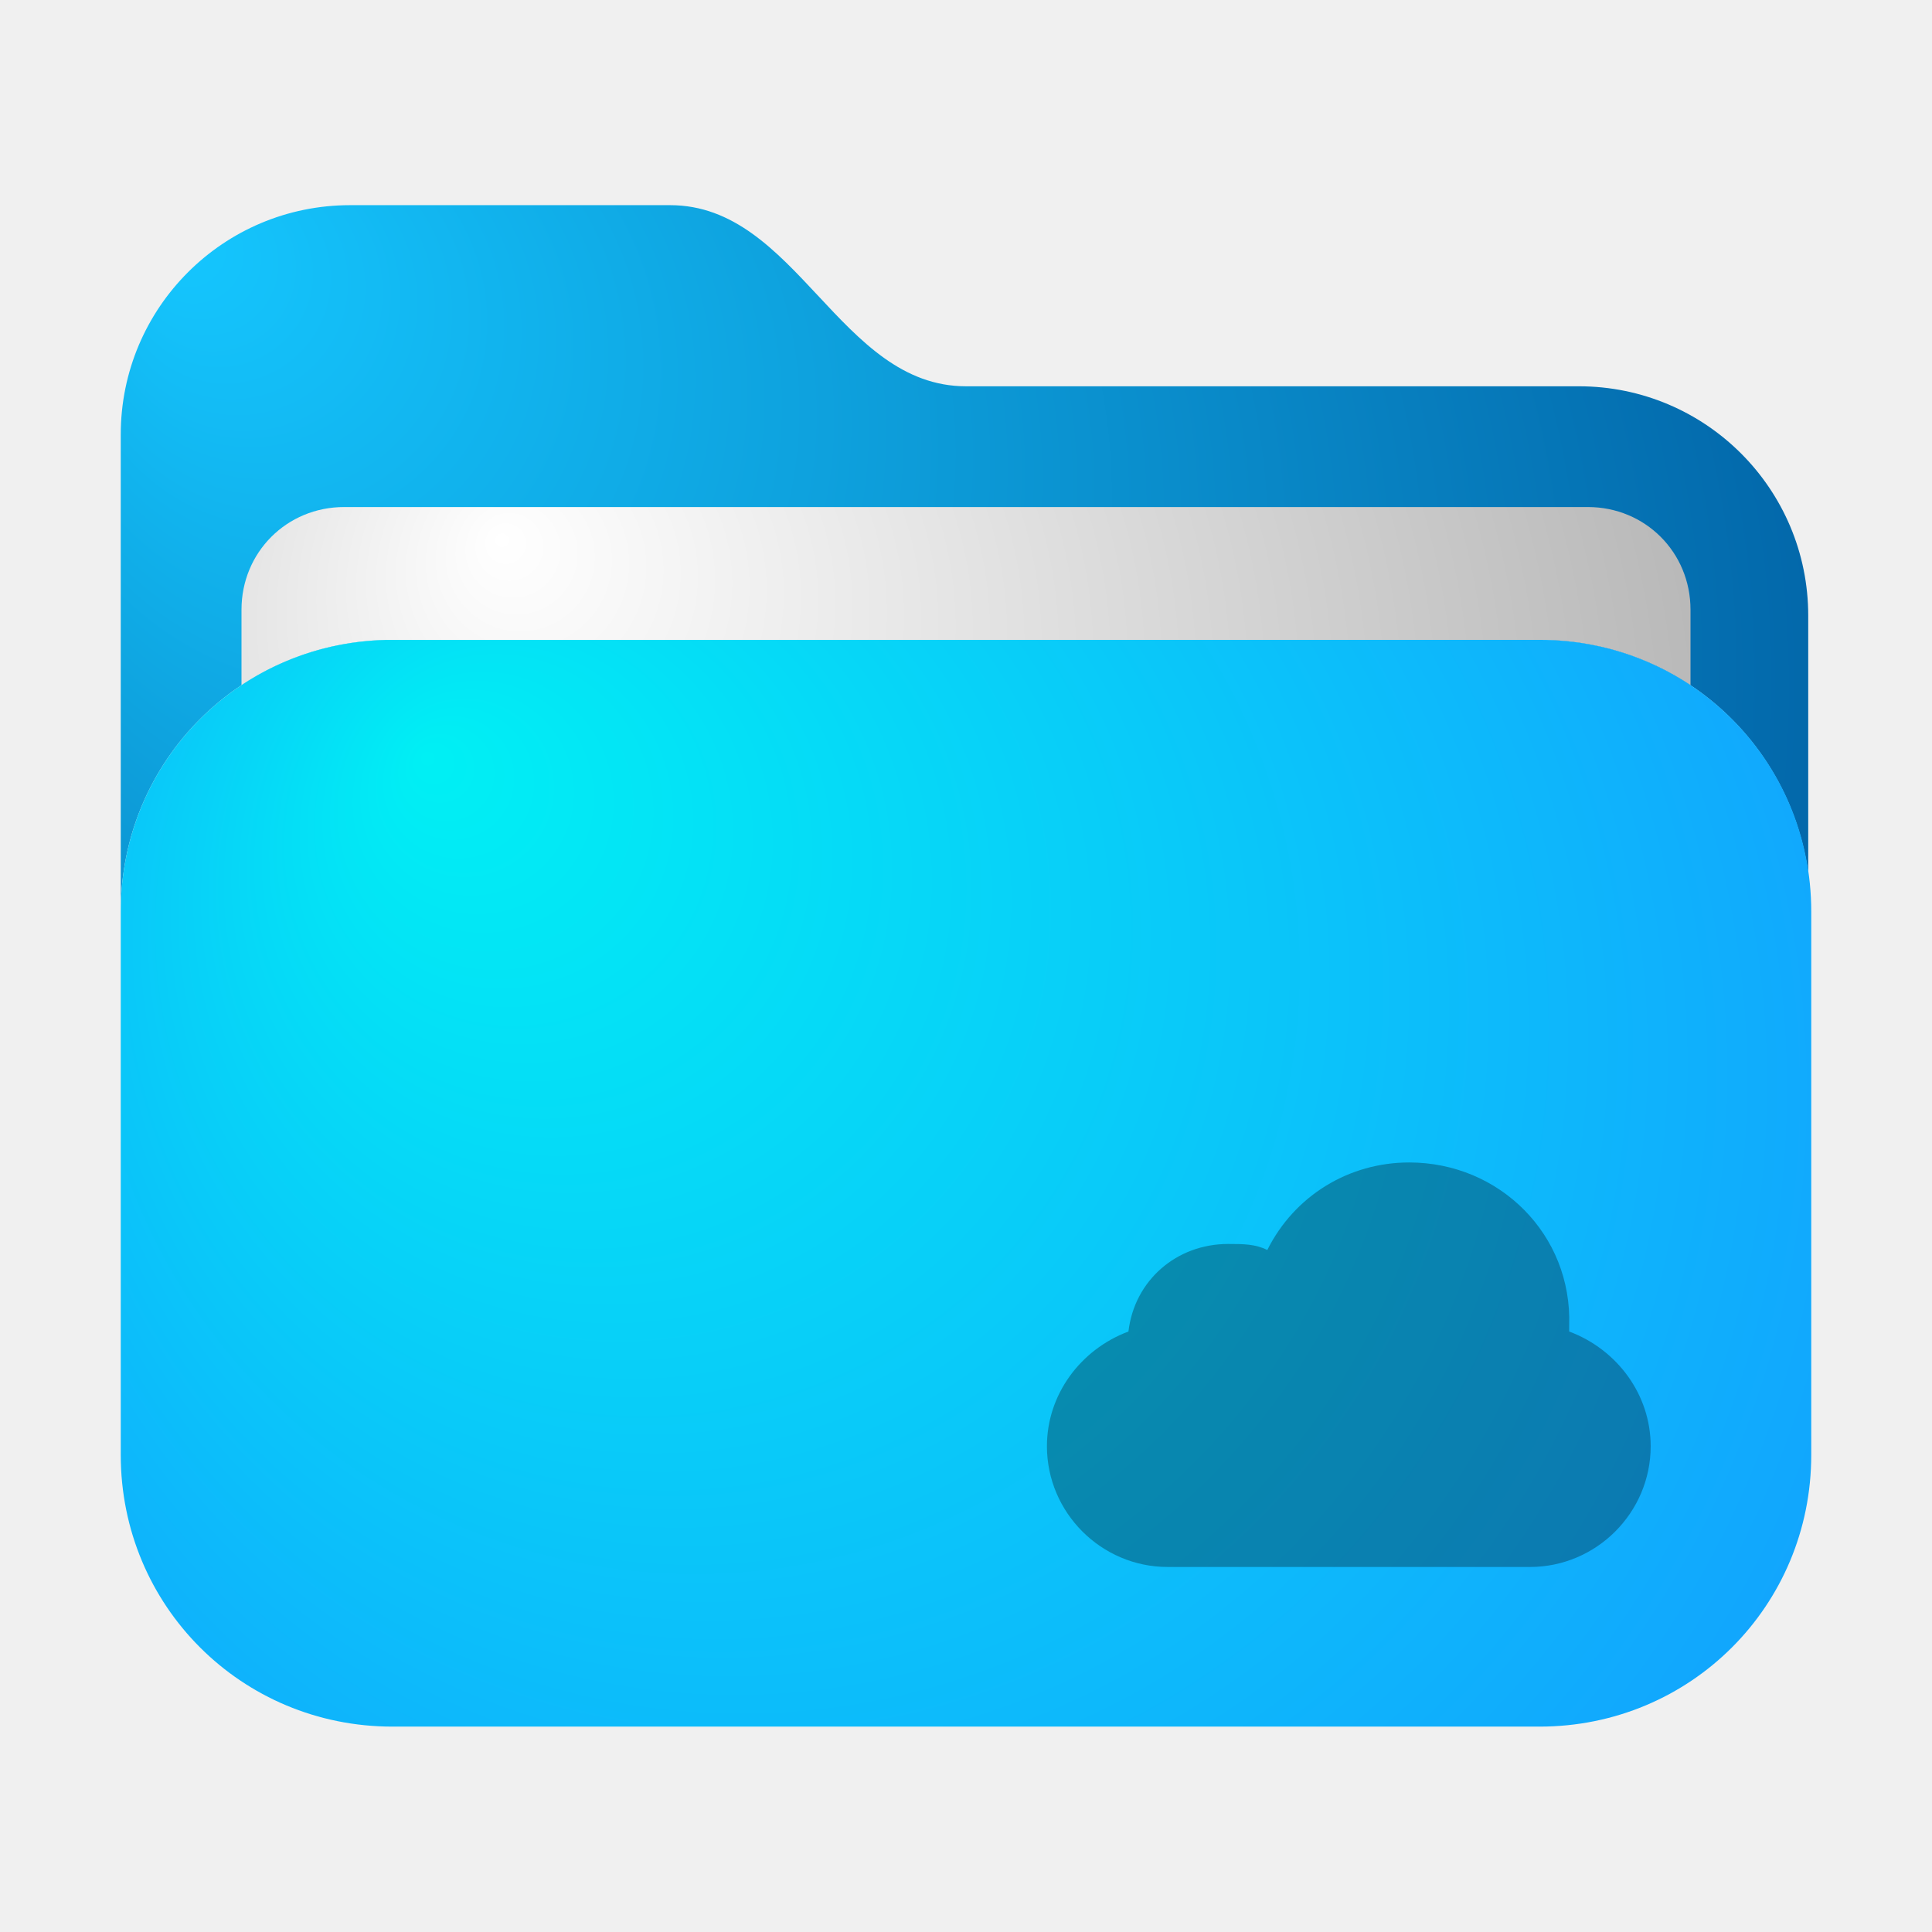
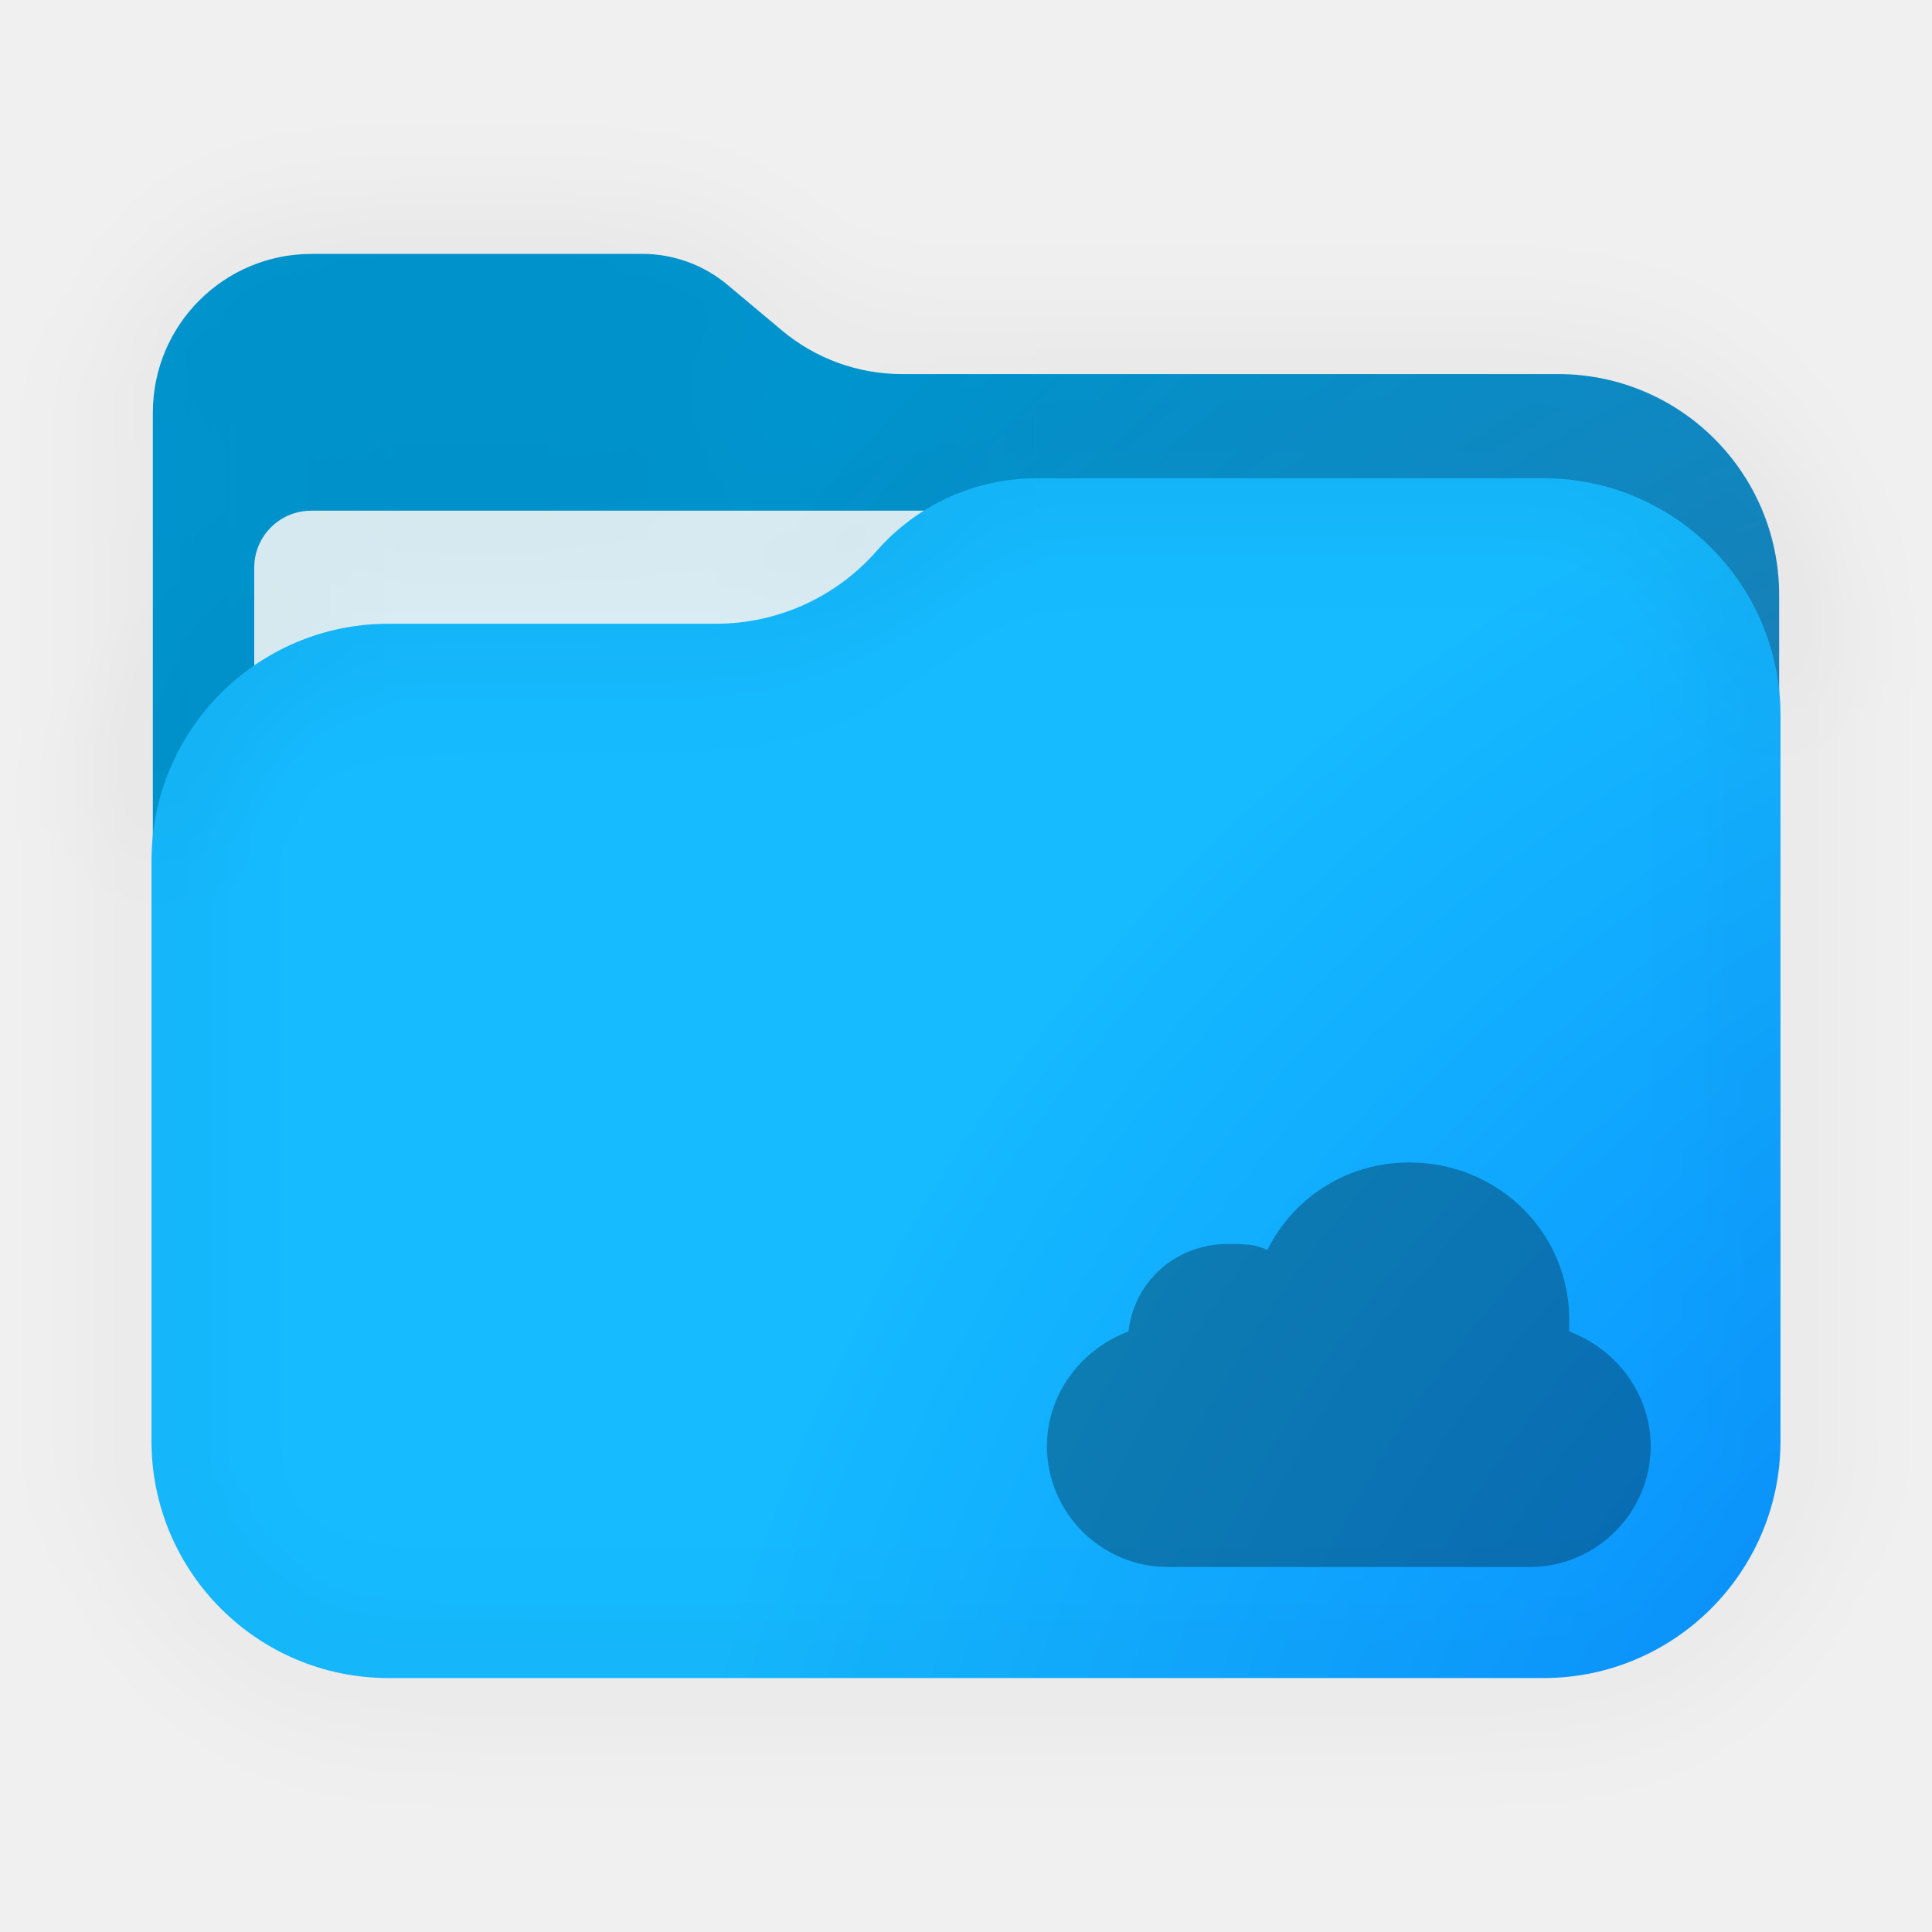
- <svg xmlns="http://www.w3.org/2000/svg" version="1.1" id="Layer_1" x="0px" y="0px" viewBox="0 0 64 64" style="enable-background:new 0 0 64 64;" xml:space="preserve">
+ <svg xmlns="http://www.w3.org/2000/svg" xmlns:xlink="http://www.w3.org/1999/xlink" version="1.1" id="Layer_1" x="0px" y="0px" viewBox="0 0 64 64" style="enable-background:new 0 0 64 64;" xml:space="preserve">
  <defs id="defs14">
    <radialGradient id="SVGID_6_-5" cx="32" cy="39" r="40.049" fx="14.068" fy="24.851" gradientUnits="userSpaceOnUse">
      <stop offset="0" style="stop-color:#00F0F4" id="stop11-6" />
      <stop offset="1" style="stop-color:#1598FF" id="stop12-3" />
    </radialGradient>
    <radialGradient id="SVGID_4_-9" cx="25.214" cy="25.563" r="32.348" fx="16.569" fy="17.645" gradientUnits="userSpaceOnUse">
      <stop offset="0" style="stop-color:#FFFFFF" id="stop7-4" />
      <stop offset="1" style="stop-color:#B7B7B7" id="stop8-8" />
    </radialGradient>
    <radialGradient id="SVGID_2_-1" cx="28.128" cy="25.073" r="40.05" fx="5.485" fy="7.475" gradientUnits="userSpaceOnUse">
      <stop offset="0" style="stop-color:#15C7FF" id="stop3-2" />
      <stop offset="1" style="stop-color:#005A9E" id="stop4-9" />
+     </radialGradient>
+     <filter style="color-interpolation-filters:sRGB" id="filter5" x="-0.092" y="-0.105" width="1.184" height="1.21">
+       <feGaussianBlur stdDeviation="2.045" id="feGaussianBlur5" />
+     </filter>
+     <radialGradient xlink:href="#SVGID_1_-3-2-7" id="radialGradient14-6" cx="51.926" cy="78.491" fx="51.926" fy="78.491" r="27.708" gradientTransform="matrix(0,-2.191008,2.241885,0,-92.28097,184.4644)" gradientUnits="userSpaceOnUse" />
+     <radialGradient id="SVGID_1_-3-2-7" cx="-159.431" cy="15.463" r="64.707" gradientTransform="matrix(-0.8941333,0,0,0.9630483,-80.75365,49.33043)" gradientUnits="userSpaceOnUse" fx="-159.431" fy="15.463">
+       <stop offset="0" style="stop-color:#006fff;stop-opacity:1;" id="stop1-6-9-5" />
+       <stop offset="1" style="stop-color:#15baff;stop-opacity:1;" id="stop2-7-1-3" />
+     </radialGradient>
+     <radialGradient xlink:href="#radialGradient16-9" id="radialGradient15-2" cx="10.757" cy="61.399" fx="10.757" fy="61.399" r="24.566" gradientTransform="matrix(0,-2.330989,2.517889,0,-79.13753,79.40156)" gradientUnits="userSpaceOnUse" />
+     <radialGradient id="radialGradient16-9" cx="-159.431" cy="15.463" r="64.707" gradientTransform="matrix(-0.8941333,0,0,0.9630483,-80.75365,49.33043)" gradientUnits="userSpaceOnUse" fx="-159.431" fy="15.463">
+       <stop offset="0" style="stop-color:#3d6aa4;stop-opacity:1;" id="stop15-1" />
+       <stop offset="1" style="stop-color:#0097d2;stop-opacity:1;" id="stop16-2" />
    </radialGradient>
  </defs>
  <style type="text/css" id="style1">
	.st0{opacity:0.15;fill:url(#SVGID_1_);enable-background:new    ;}
	.st1{fill:url(#SVGID_2_);}
	.st2{opacity:0.34;fill:url(#SVGID_3_);enable-background:new    ;}
	.st3{fill:url(#SVGID_4_);}
	.st4{opacity:0.12;fill:url(#SVGID_5_);enable-background:new    ;}
	.st5{fill:url(#SVGID_6_);}
	.st6{fill:url(#SVGID_7_);}
</style>
  <radialGradient id="SVGID_1_" cx="28.128" cy="41.514" r="40.05" fx="5.485" fy="23.915" gradientTransform="matrix(1 0 0 -1 0 66)" gradientUnits="userSpaceOnUse">
    <stop offset="0" style="stop-color:#000000" id="stop1" />
    <stop offset="1" style="stop-color:#545454" id="stop2" />
  </radialGradient>
  <radialGradient id="SVGID_2_" cx="28.128" cy="40.927" r="40.05" fx="5.485" fy="23.328" gradientTransform="matrix(1 0 0 -1 0 66)" gradientUnits="userSpaceOnUse">
    <stop offset="0" style="stop-color:#15C7FF" id="stop3" />
    <stop offset="1" style="stop-color:#005A9E" id="stop4" />
  </radialGradient>
  <linearGradient id="SVGID_3_" gradientUnits="userSpaceOnUse" x1="8" y1="39.25" x2="56" y2="39.25" gradientTransform="matrix(1 0 0 -1 0 66)">
    <stop offset="0" style="stop-color:#000000" id="stop5" />
    <stop offset="1" style="stop-color:#404040" id="stop6" />
  </linearGradient>
  <radialGradient id="SVGID_4_" cx="25.214" cy="40.437" r="32.348" fx="16.569" fy="32.518" gradientTransform="matrix(1 0 0 -1 0 66)" gradientUnits="userSpaceOnUse">
    <stop offset="0" style="stop-color:#FFFFFF" id="stop7" />
    <stop offset="1" style="stop-color:#B7B7B7" id="stop8" />
  </radialGradient>
  <radialGradient id="SVGID_5_" cx="32" cy="27.8" r="40.067" fx="14.059" fy="13.645" gradientTransform="matrix(1 0 0 -1 0 66)" gradientUnits="userSpaceOnUse">
    <stop offset="0" style="stop-color:#000000" id="stop9" />
    <stop offset="1" style="stop-color:#545454" id="stop10" />
  </radialGradient>
  <radialGradient id="SVGID_6_" cx="32" cy="27" r="40.049" fx="14.068" fy="12.851" gradientTransform="matrix(1 0 0 -1 0 66)" gradientUnits="userSpaceOnUse">
    <stop offset="0" style="stop-color:#00F0F4" id="stop11" />
    <stop offset="1" style="stop-color:#1598FF" id="stop12" />
  </radialGradient>
  <linearGradient id="SVGID_7_" gradientUnits="userSpaceOnUse" x1="28.113" y1="37.234" x2="59.043" y2="55.12">
    <stop offset="0" style="stop-color:#15C7FF" id="stop13" />
    <stop offset="1" style="stop-color:#005A9E" id="stop14" />
  </linearGradient>
-   <g id="g1" transform="translate(4.209578e-7,0.19629)" style="enable-background:new 0 0 64 64">
-     <path d="M 11.6,6.6 C 7.4,6.6 4,9.999 4,14.199 V 30 c 0,-5 4,-9 9,-9 h 38 c 4.565,0 8.286,3.337 8.9,7.723 v -8.523 c 0,-4.2 -3.4,-7.6 -7.6,-7.6 H 32 c -4.2,0 -5.601,-6 -9.801,-6 z" style="fill:url(#SVGID_2_-1)" id="path17" />
-     <path d="M 11.4,16.6 C 9.5,16.6 8,18.1 8,20 v 2.502 C 9.427,21.553 11.144,21 13,21 h 38 c 1.856,0 3.573,0.553 5,1.502 V 20 c 0,-1.9 -1.5,-3.4 -3.4,-3.4 z" style="fill:url(#SVGID_4_-9)" id="path15" />
-     <path d="m 13,21 c -5,0 -9,4 -9,9 v 18 c 0,5 4,9 9,9 h 38 c 5,0 9,-4 9,-9 V 30 c 0,-5 -4,-9 -9,-9 z" style="fill:url(#SVGID_6_-5)" id="path16" />
+   <g id="g1">
+     <path class="st1" d="M 22.196,11.795 H 12.203 A 4.794,4.794 135 0 0 7.409,16.59 V 40.299 c 0,3.691 2.988,6.768 6.68,6.768 h 35.772 c 3.691,0 6.68,-2.988 6.68,-6.68 v -18.282 c 0,-3.691 -2.988,-6.68 -6.68,-6.68 H 30.038 a 5.642,5.642 19.982 0 1 -3.624,-1.318 l -1.642,-1.376 a 4.01,4.01 19.982 0 0 -2.576,-0.937 z" id="path4-0" style="fill:url(#radialGradient15-2);stroke-width:0.879" transform="matrix(1.096506,0,0,1.096506,-3.060779,-4.522022)" />
+     <path id="rect1-9" style="opacity:0.87;fill:#ffffff;stroke-width:0.2" d="m 11.604,20.662 28.646,0 A 13.761,13.761 45 0 1 54.012,34.424 13.637,13.637 135.527 0 1 40.25,47.934 H 24.64 A 14.755,14.755 45 0 1 9.885,33.179 v -10.797 a 1.719,1.719 135 0 1 1.719,-1.719 z" transform="matrix(1.096506,0,0,1.096506,-2.416994,-5.739126)" />
+     <path id="rect13-36" style="fill:url(#radialGradient14-6);fill-opacity:1;stroke:none;stroke-width:0.682;stroke-linecap:round;stroke-linejoin:round" d="m 12.87,20.662 h 10.852 a 7.073,7.073 0 0 0 5.326,-2.419 7.045,7.045 0 0 1 5.309,-2.4 h 16.772 a 7.852,7.852 0 0 1 7.852,7.852 v 24.041 a 7.852,7.852 0 0 1 -7.852,7.852 H 12.87 A 7.852,7.852 0 0 1 5.018,47.736 V 28.514 a 7.852,7.852 0 0 1 7.852,-7.852 z" />
+     <g id="g5" transform="translate(61.12109,3.735351)" style="filter:url(#filter5)">
+       <path d="m -50.801,4.676 c -2.903,6.383e-4 -5.256,2.355 -5.256,5.258 V 24.035 c 0.224,-2.374 1.495,-4.443 3.357,-5.727 v -3.242 c 1.44e-4,-1.041 0.844,-1.885 1.885,-1.885 H -30.5 c 1.111,-0.693 2.401,-1.077 3.738,-1.074 h 16.771 c 4.056,2.73e-4 7.392,3.077 7.807,7.023 v -3.15 c 0,-4.048 -3.277,-7.324 -7.324,-7.324 H -31.244 c -1.454,1.441e-4 -2.861,-0.512 -3.975,-1.445 L -37.018,5.703 C -37.81,5.039 -38.81,4.675 -39.844,4.676 Z m 0.027,2.762 h 10.521 c 1.066,0 1.926,0.859 1.926,1.926 0,1.066 -0.859,1.926 -1.926,1.926 h -10.521 c -1.066,0 -1.926,-0.859 -1.926,-1.926 0,-1.066 0.859,-1.926 1.926,-1.926 z" style="baseline-shift:baseline;display:inline;overflow:visible;fill:none;stroke:#000000;stroke-width:0.1;stroke-dasharray:none;stroke-opacity:1;enable-background:accumulate;stop-color:#000000;stop-opacity:1" id="path5" />
+       <path d="m -50.814,13.182 c -1.041,1.43e-4 -1.885,0.844 -1.885,1.885 v 3.242 c 1.265,-0.872 2.797,-1.383 4.449,-1.383 h 10.852 c 2.041,-2.67e-4 3.983,-0.882 5.326,-2.42 0.459,-0.524 0.993,-0.963 1.572,-1.324 z" style="baseline-shift:baseline;display:inline;overflow:visible;fill:none;stroke:#000000;stroke-width:0.1;stroke-dasharray:none;stroke-opacity:1;enable-background:accumulate;stop-color:#000000;stop-opacity:1" id="path4" />
+       <path d="m -26.762,12.107 c -2.033,-0.004 -3.969,0.87 -5.311,2.398 -1.343,1.537 -3.285,2.42 -5.326,2.42 H -48.25 c -4.337,-7.86e-4 -7.853,3.515 -7.854,7.852 V 44 c -7.86e-4,4.338 3.516,7.854 7.854,7.854 H -9.99 C -5.653,51.853 -2.138,48.337 -2.139,44 V 19.959 c -2.924e-4,-4.336 -3.515,-7.851 -7.852,-7.852 z" style="baseline-shift:baseline;display:inline;overflow:visible;fill:none;stroke:#000000;stroke-width:0.1;stroke-linecap:round;stroke-linejoin:round;stroke-dasharray:none;stroke-opacity:1;enable-background:accumulate;stop-color:#000000;stop-opacity:1" id="path3" />
+     </g>
  </g>
  <path class="st6" d="m 46.681,38.508 c -2,0 -3.8,1.1 -4.7,2.9 -0.4,-0.2 -0.8,-0.2 -1.3,-0.2 -1.7,0 -3.1,1.2 -3.3,2.9 -1.6,0.6 -2.7,2.1 -2.7,3.8 0,2.2 1.8,4 4,4 h 12 c 2.2,0 4,-1.8 4,-4 0,-1.7 -1.1,-3.2 -2.7,-3.8 v -0.2 c 0.1,-3 -2.3,-5.4 -5.3,-5.4 z" id="path14" style="opacity:0.3;fill:#000000;fill-opacity:1" />
</svg>
